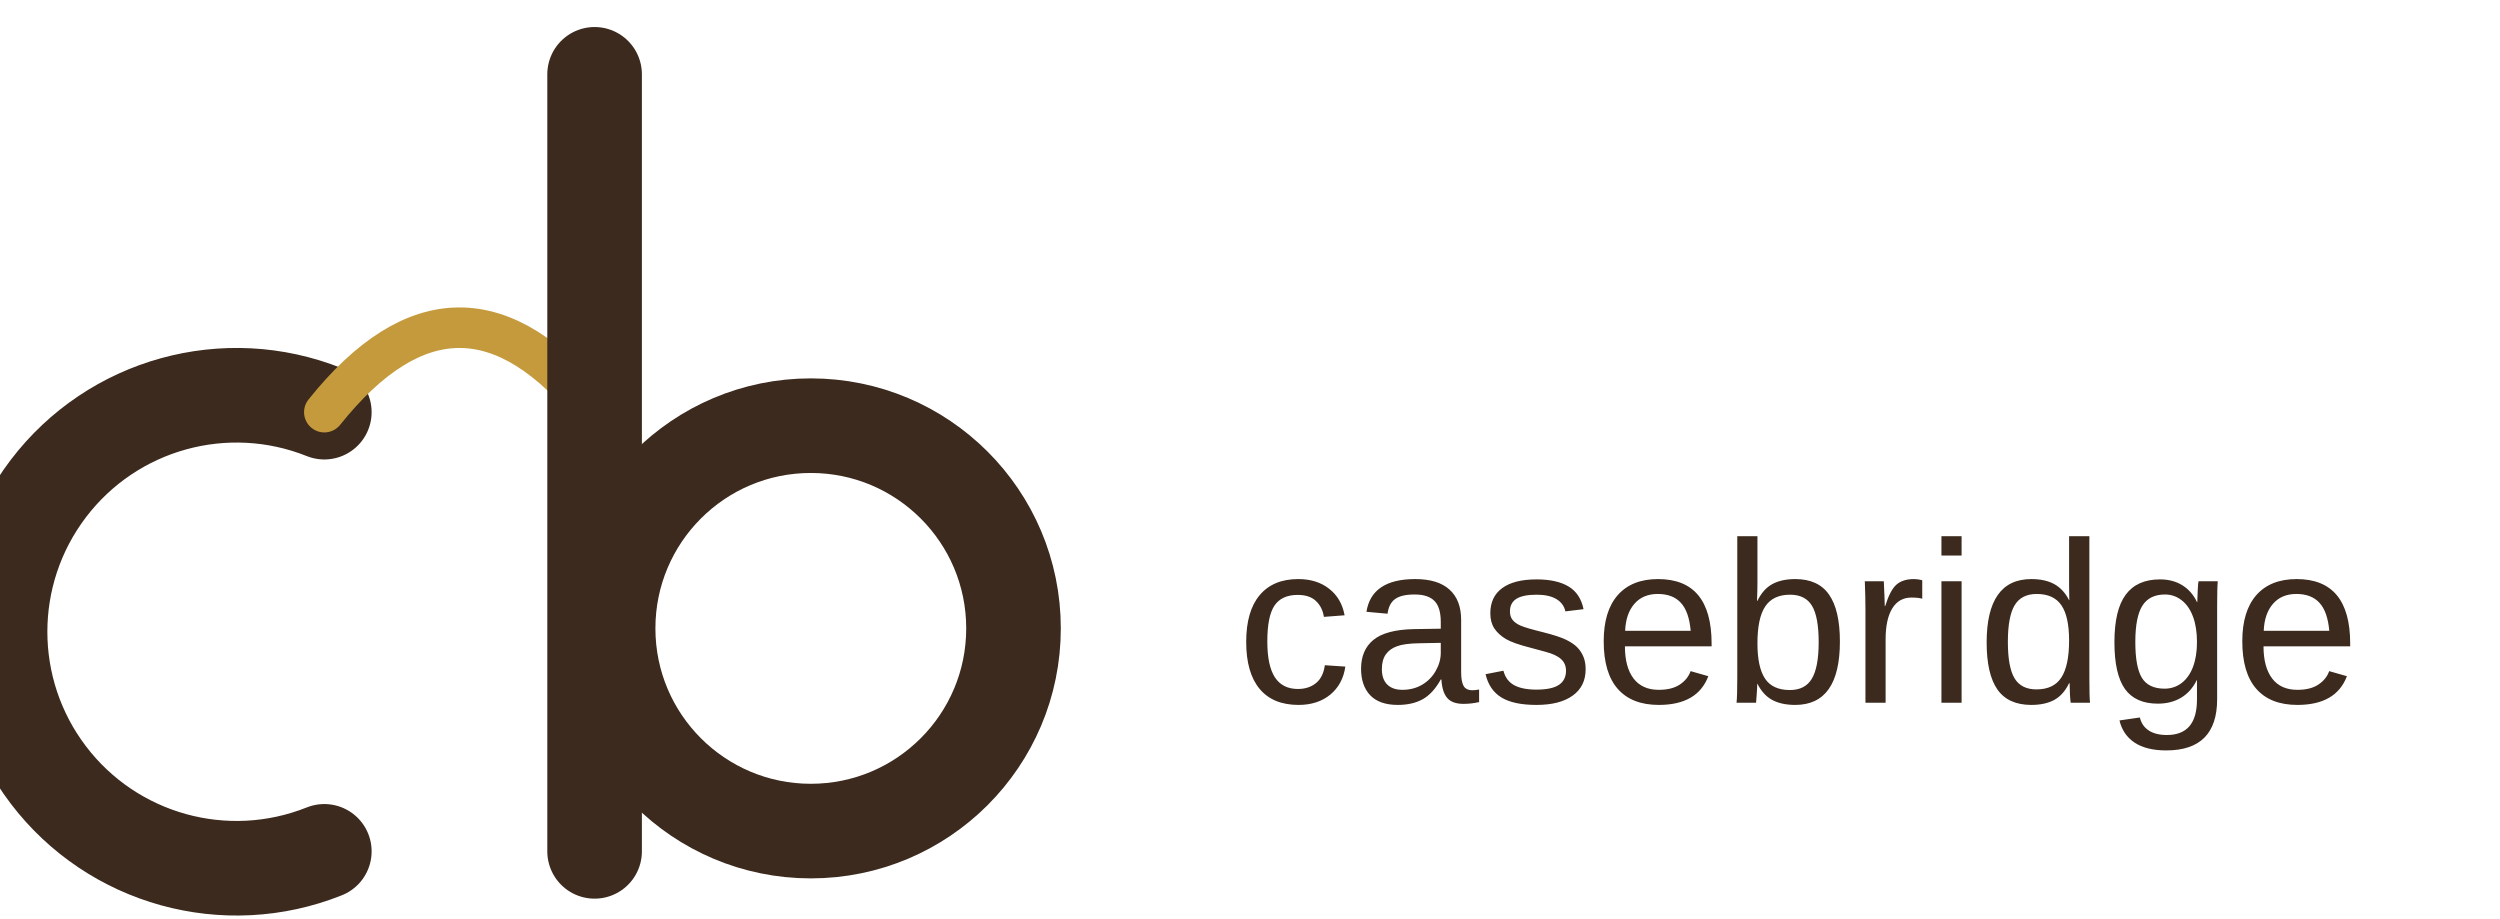
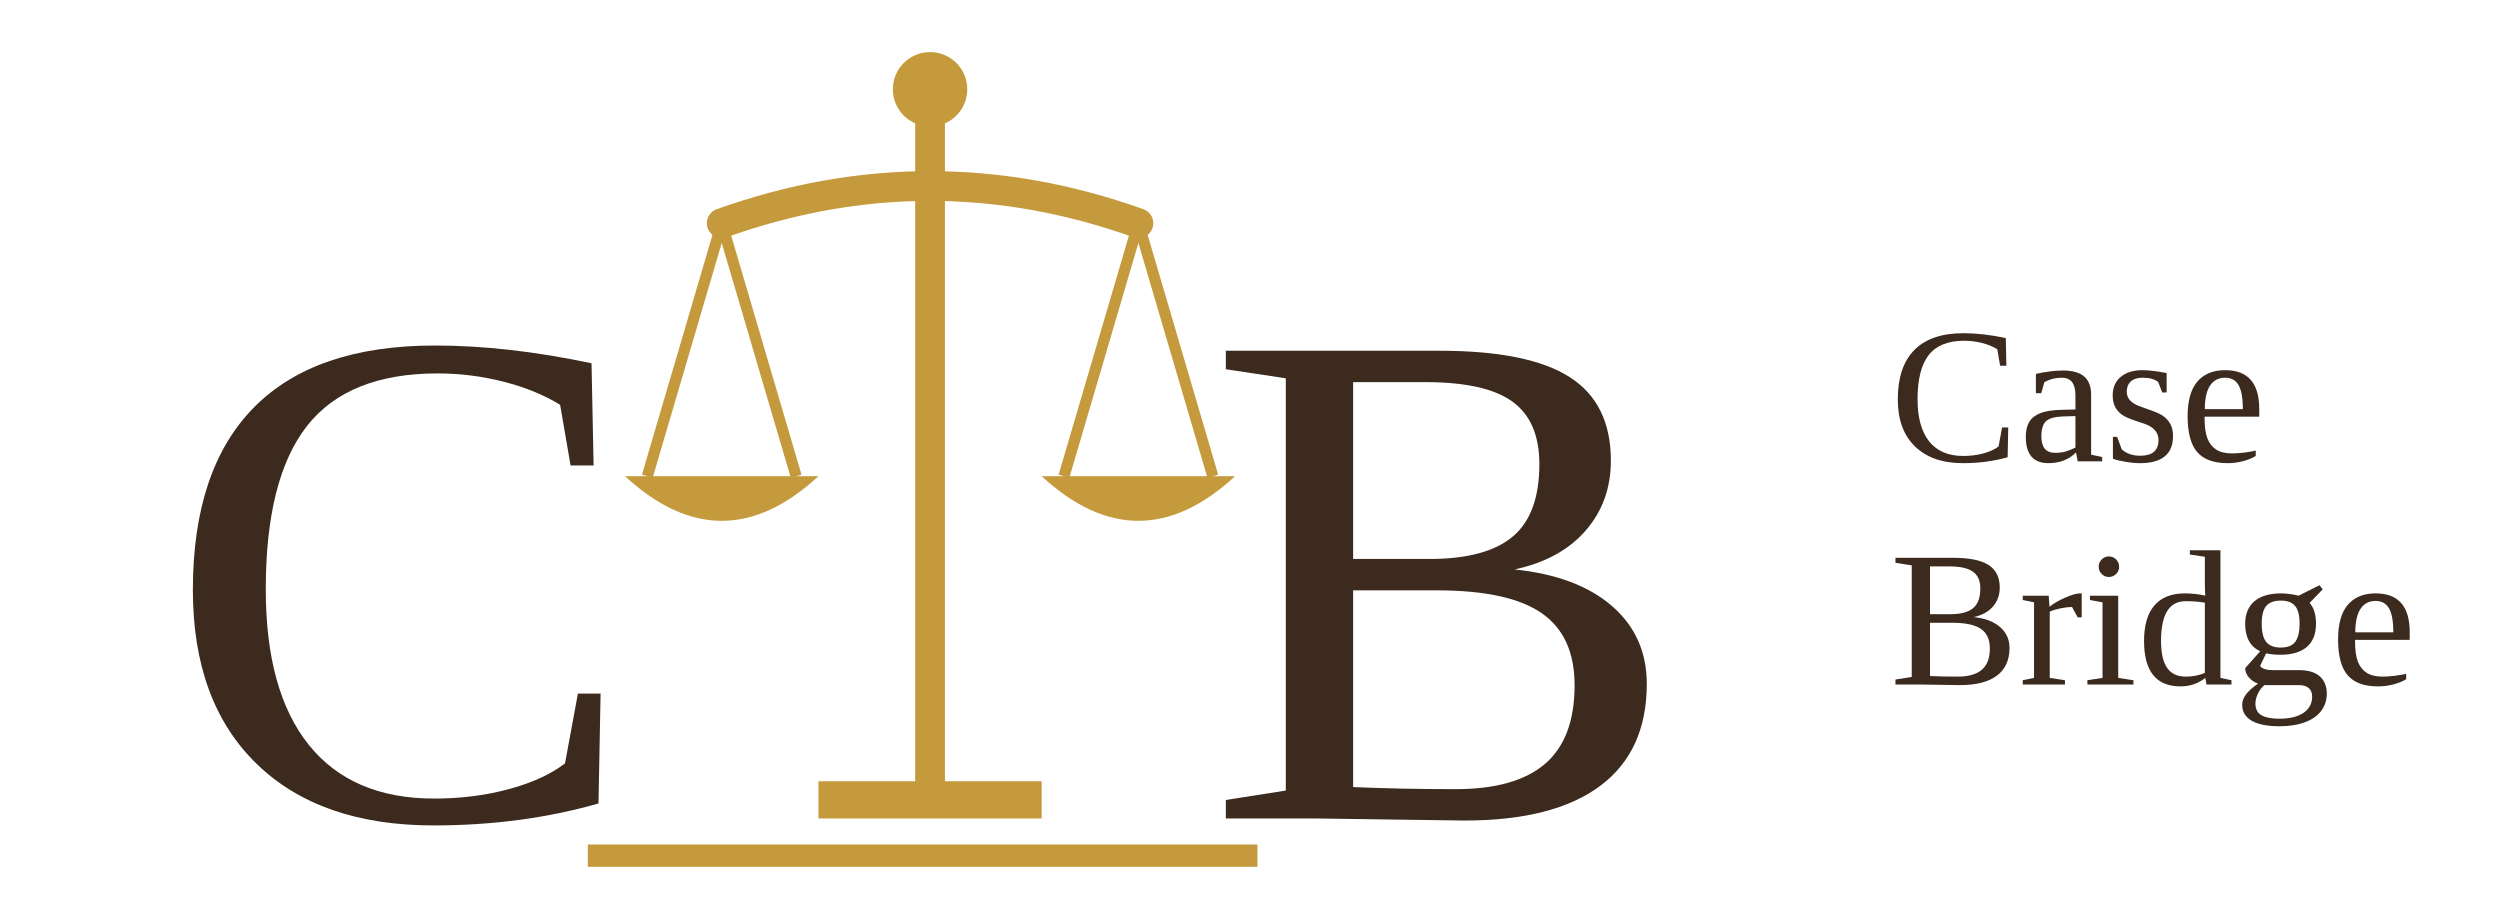
- <svg xmlns="http://www.w3.org/2000/svg" viewBox="92 34 370 136" width="370" height="136" role="img" aria-label="CaseBridge">
-   <path d="M140 95 A35 35 0 1 0 140 160" fill="none" stroke="#3b2a1d" stroke-width="14" stroke-linecap="round" />
-   <path d="M140 95 Q160 70 180 95" fill="none" stroke="#c49a3c" stroke-width="6" stroke-linecap="round" />
-   <path d="M180 45 V160" stroke="#3b2a1d" stroke-width="14" stroke-linecap="round" />
-   <circle cx="212" cy="127" r="30" fill="none" stroke="#3b2a1d" stroke-width="14" />
-   <text x="275" y="138" font-family="'Helvetica Neue', Arial, sans-serif" font-size="34" font-weight="300" fill="#3b2a1d">casebridge</text>
+ <svg xmlns="http://www.w3.org/2000/svg" viewBox="56 50 336 122" width="336" height="122" role="img" aria-label="CaseBridge">
+   <text x="110" y="160" text-anchor="middle" font-family="Georgia, 'Times New Roman', serif" font-size="96" fill="#3b2a1d">C</text>
+   <text x="250" y="160" text-anchor="middle" font-family="Georgia, 'Times New Roman', serif" font-size="96" fill="#3b2a1d">B</text>
+   <line x1="181" y1="66" x2="181" y2="158" stroke="#c49a3c" stroke-width="4" />
+   <circle cx="181" cy="62" r="5" fill="#c49a3c" />
+   <path d="M153 80 Q181 70 209 80" fill="none" stroke="#c49a3c" stroke-width="4" stroke-linecap="round" />
+   <g stroke="#c49a3c" stroke-width="1.5">
+     <line x1="153" y1="80" x2="143" y2="114" />
+     <line x1="153" y1="80" x2="163" y2="114" />
+     <line x1="209" y1="80" x2="199" y2="114" />
+     <line x1="209" y1="80" x2="219" y2="114" />
+   </g>
+   <path d="M140 114 Q153 126 166 114 Z" fill="#c49a3c" />
+   <path d="M196 114 Q209 126 222 114 Z" fill="#c49a3c" />
+   <rect x="166" y="155" width="30" height="5" fill="#c49a3c" />
+   <line x1="135" y1="165" x2="225" y2="165" stroke="#c49a3c" stroke-width="3" />
+   <text x="310" y="112" font-family="Georgia, 'Times New Roman', serif" font-size="26" fill="#3b2a1d">Case</text>
+   <text x="310" y="142" font-family="Georgia, 'Times New Roman', serif" font-size="26" fill="#3b2a1d">Bridge</text>
</svg>
